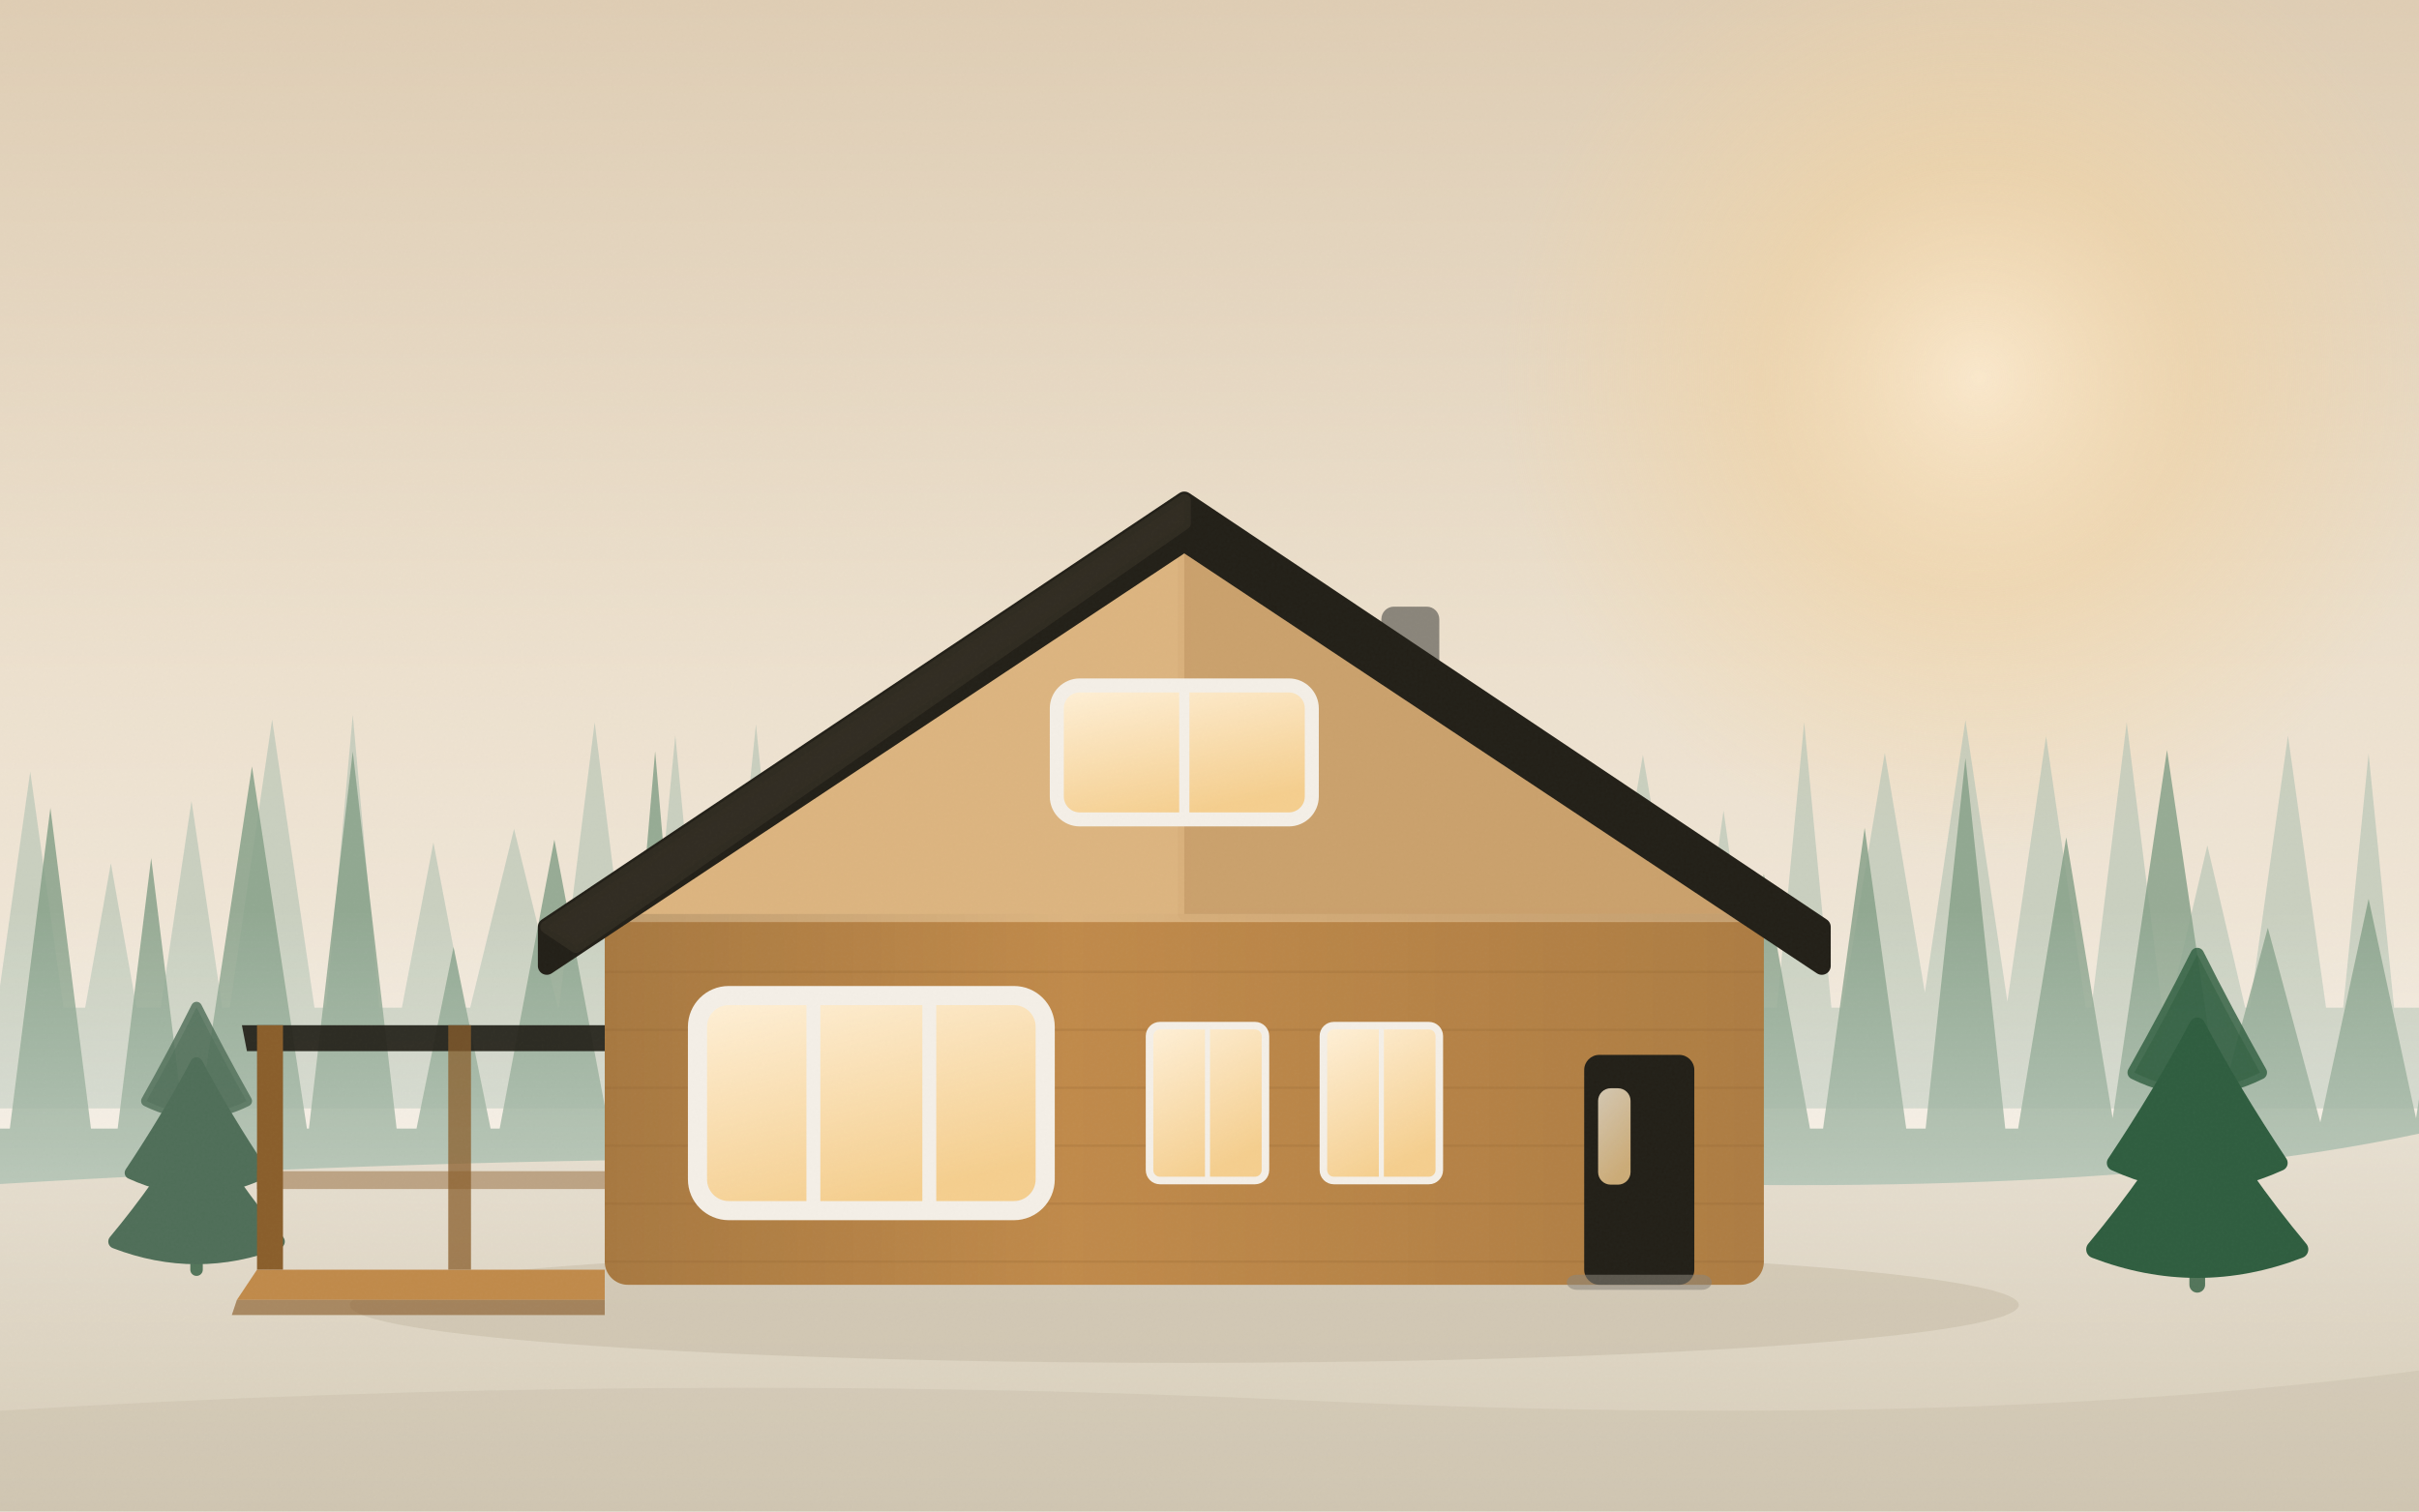
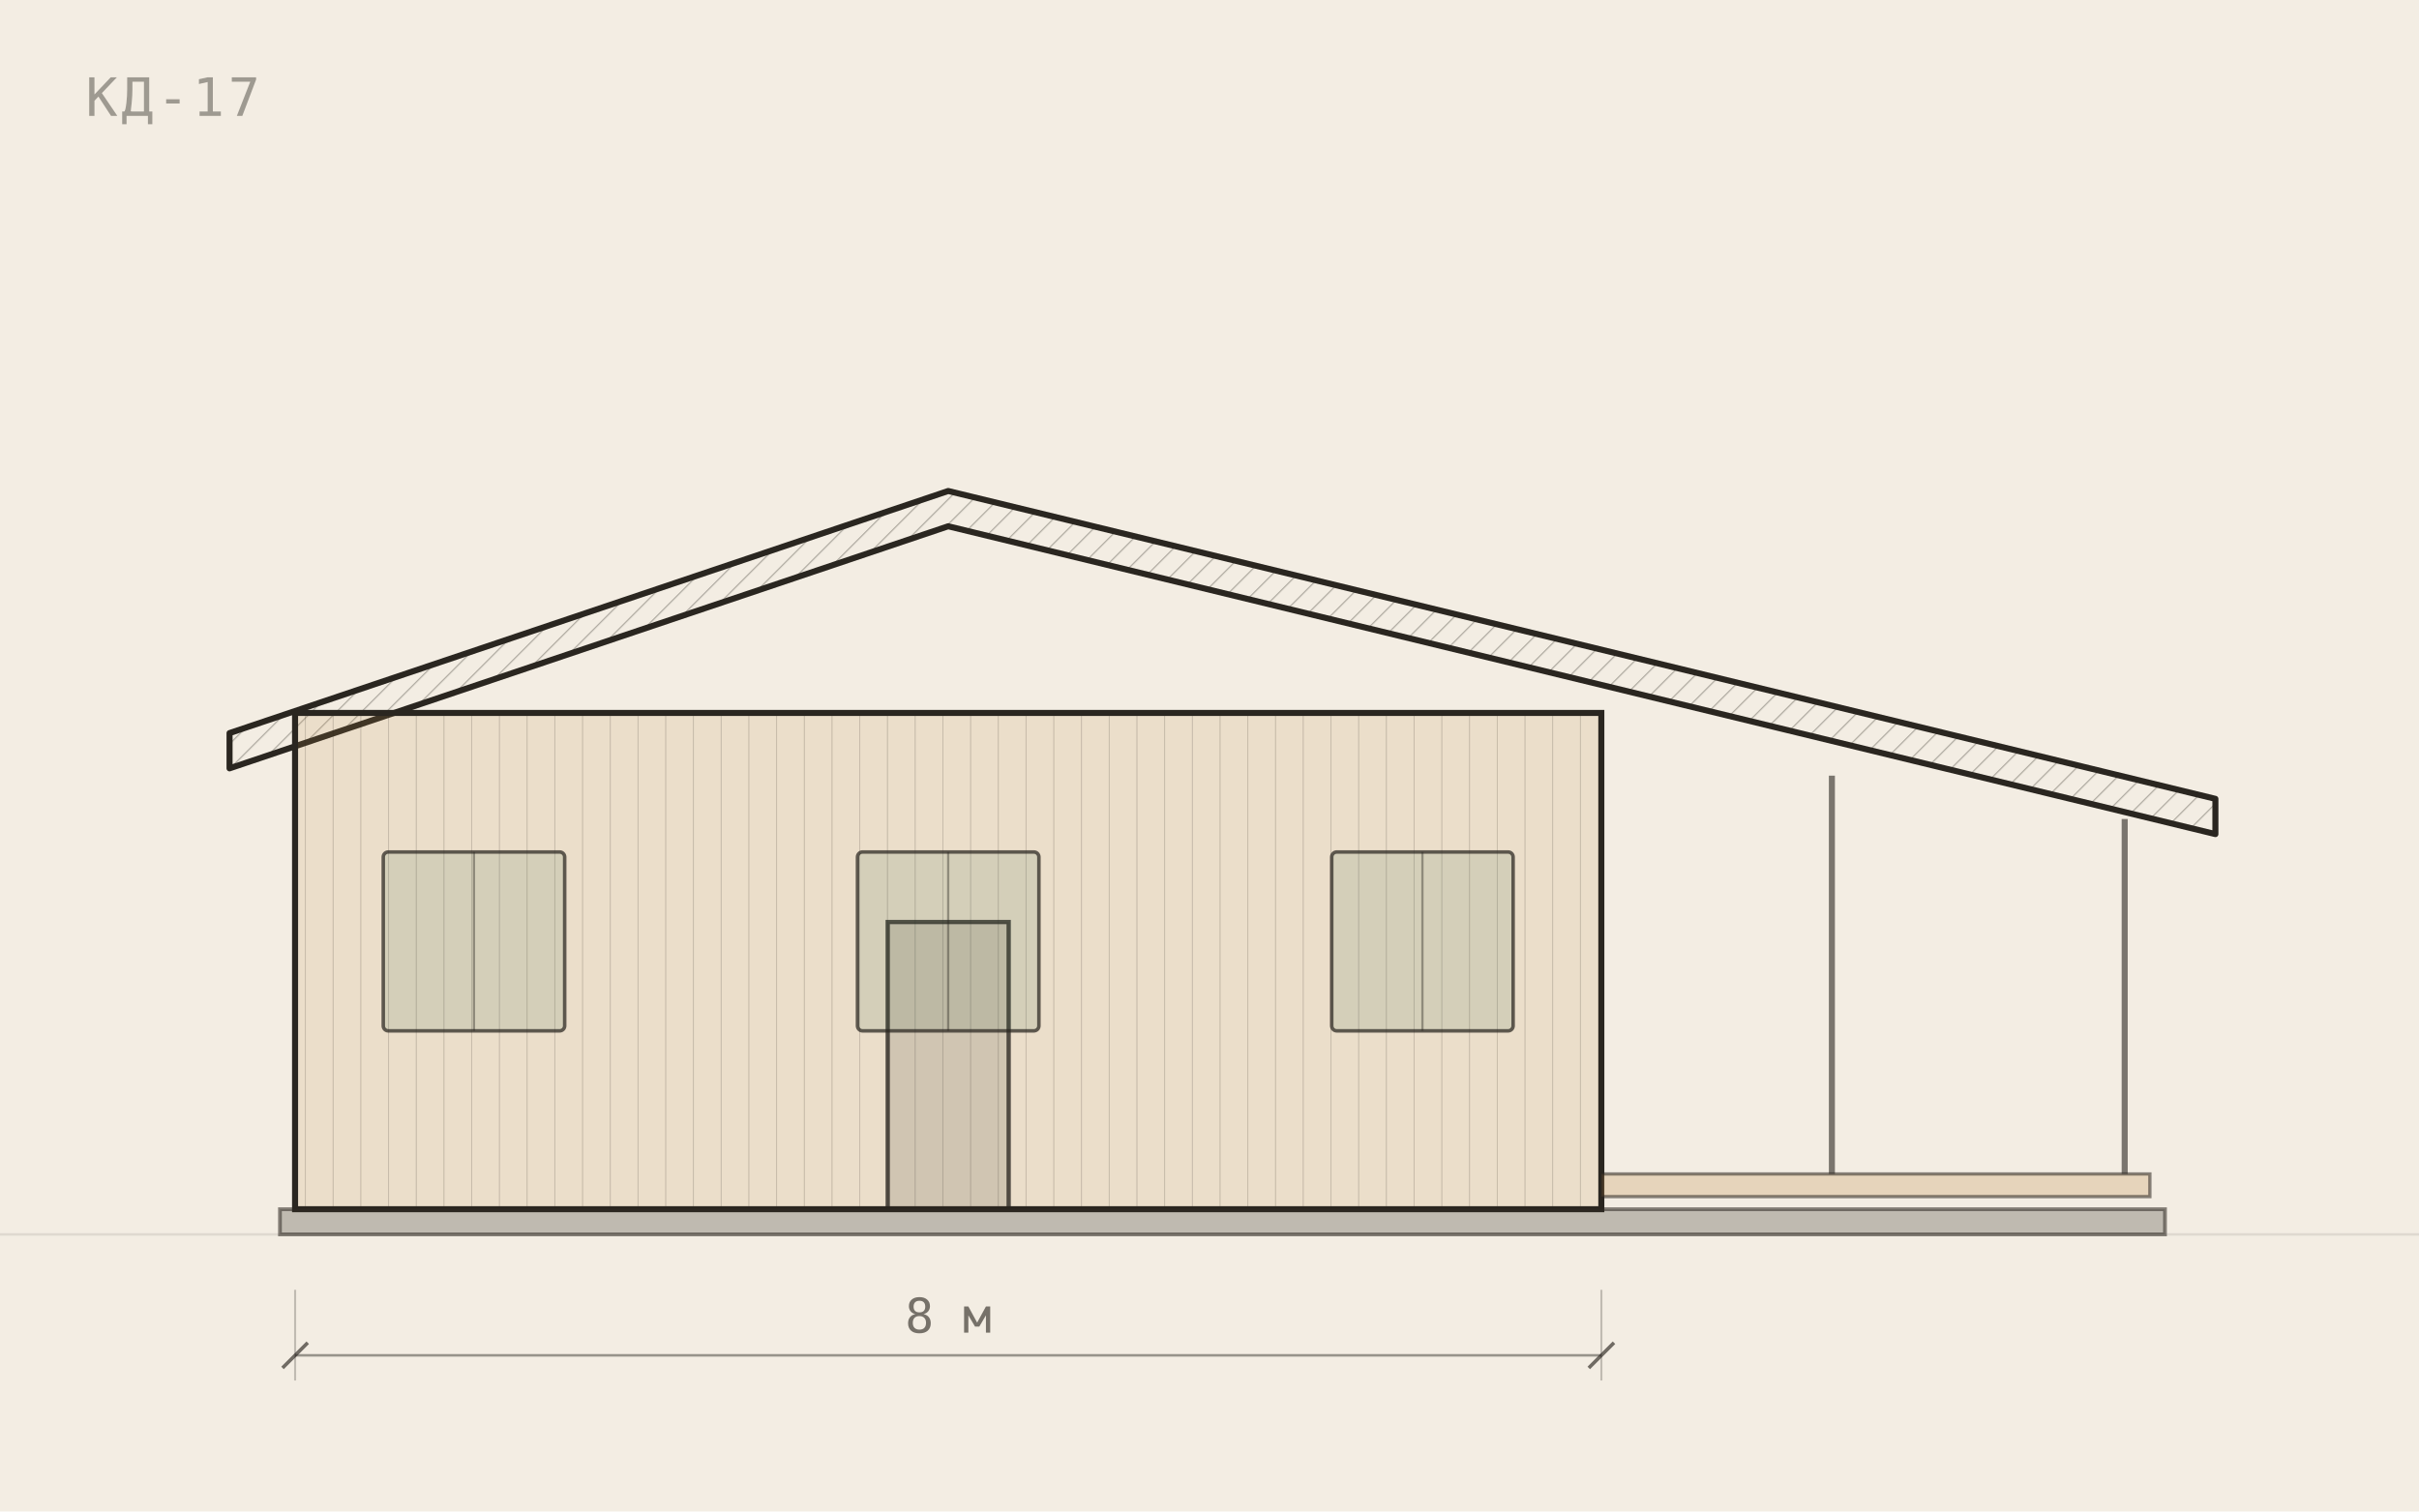
- <svg xmlns="http://www.w3.org/2000/svg" viewBox="0 0 960 600" role="img" aria-label="Каркасный дом КД-17, 8×10 м, 118 м²">
+ <svg xmlns="http://www.w3.org/2000/svg" viewBox="0 0 960 600" role="img" aria-label="Фасад каркасного дома КД-17, 8×10 м">
  <defs>
-     <linearGradient id="sky" x1="0" y1="0" x2="0" y2="1">
-       <stop offset="0" stop-color="#DFCDB4" />
-       <stop offset=".45" stop-color="#EDE1CE" />
-       <stop offset="1" stop-color="#F4EFE7" />
-     </linearGradient>
-     <radialGradient id="sunGlow" cx=".5" cy=".5" r=".5">
-       <stop offset="0" stop-color="#FBE9CC" stop-opacity=".95" />
-       <stop offset=".45" stop-color="#F2D3A2" stop-opacity=".55" />
-       <stop offset="1" stop-color="#F2D3A2" stop-opacity="0" />
-     </radialGradient>
-     <linearGradient id="glassGrad" x1="0" y1="0" x2=".4" y2="1">
-       <stop offset="0" stop-color="#FFF1D8" />
-       <stop offset="1" stop-color="#F5CE8E" />
-     </linearGradient>
-     <linearGradient id="wallShade" x1="0" y1="0" x2="1" y2="0">
-       <stop offset="0" stop-color="#000" stop-opacity=".13" />
-       <stop offset=".4" stop-color="#000" stop-opacity="0" />
-       <stop offset="1" stop-color="#000" stop-opacity=".10" />
-     </linearGradient>
-     <linearGradient id="mist" x1="0" y1="0" x2="0" y2="1">
-       <stop offset="0" stop-color="#fff" stop-opacity="0" />
-       <stop offset="1" stop-color="#fff" stop-opacity=".55" />
-     </linearGradient>
-     <linearGradient id="groundGrad" x1="0" y1="0" x2="0" y2="1">
-       <stop offset="0" stop-color="#E7DFD0" />
-       <stop offset="1" stop-color="#D6CCB8" />
-     </linearGradient>
-     <filter id="grain">
-       <feTurbulence type="fractalNoise" baseFrequency=".9" numOctaves="2" stitchTiles="stitch" />
-       <feColorMatrix type="saturate" values="0" />
-       <feComponentTransfer>
-         <feFuncA type="linear" slope=".055" />
-       </feComponentTransfer>
-     </filter>
-     <filter id="soft">
-       <feGaussianBlur stdDeviation="6" />
-     </filter>
+     <pattern id="hatch" width="7" height="7" patternTransform="rotate(45)" patternUnits="userSpaceOnUse">
+       <line x1="0" y1="0" x2="0" y2="7" stroke="#3A362C" stroke-width="1" stroke-opacity=".34" />
+     </pattern>
+     <pattern id="board" width="11" height="8" patternUnits="userSpaceOnUse">
+       <line x1="0" y1="0" x2="0" y2="8" stroke="#2A2620" stroke-width=".7" stroke-opacity=".2" />
+     </pattern>
  </defs>
-   <rect width="960" height="600" fill="url(#sky)" />
-   <circle cx="785.257" cy="150" r="190" fill="url(#sunGlow)" />
-   <path d="M-20 440 L-36.0 400.0 L-20.0 317.1 L-4.0 400.0 L-1.2 400.0 L12.0 306.3 L25.2 400.0 L33.8 400.0 L44.0 342.7 L54.2 400.0 L63.8 400.0 L76.0 317.9 L88.2 400.0 L91.2 400.0 L108.0 285.6 L124.8 400.0 L129.5 400.0 L140.0 283.8 L150.5 400.0 L159.5 400.0 L172.0 334.4 L184.5 400.0 L186.6 400.0 L204.0 329.0 L221.4 400.0 L221.8 400.0 L236.0 286.7 L250.2 400.0 L257.6 400.0 L268.0 291.9 L278.4 400.0 L288.5 400.0 L300.0 287.5 L311.5 400.0 L317.6 400.0 L332.0 316.1 L346.4 400.0 L352.9 400.0 L364.0 304.1 L375.1 400.0 L378.3 400.0 L396.0 295.6 L413.7 400.0 L410.9 400.0 L428.0 337.3 L445.1 400.0 L443.5 400.0 L460.0 316.9 L476.5 400.0 L479.3 400.0 L492.0 324.3 L504.7 400.0 L507.9 400.0 L524.0 292.1 L540.1 400.0 L540.6 400.0 L556.0 324.8 L571.4 400.0 L572.7 400.0 L588.0 334.3 L603.3 400.0 L609.8 400.0 L620.0 298.4 L630.2 400.0 L634.9 400.0 L652.0 299.6 L669.1 400.0 L673.0 400.0 L684.0 321.7 L695.0 400.0 L705.2 400.0 L716.0 286.7 L726.8 400.0 L731.1 400.0 L748.0 298.8 L764.9 400.0 L763.0 400.0 L780.0 285.8 L797.0 400.0 L796.3 400.0 L812.0 292.2 L827.7 400.0 L830.0 400.0 L844.0 286.7 L858.0 400.0 L861.0 400.0 L876.0 335.6 L891.0 400.0 L892.9 400.0 L908.0 292.0 L923.1 400.0 L929.9 400.0 L940.0 299.1 L950.1 400.0 L962.0 400.0 L972.0 288.7 L982.0 400.0 L1000 440 Z" fill="#B9C6B7" opacity="0.7" />
-   <path d="M-20 488 L-35.8 448.0 L-20.0 351.3 L-4.2 448.0 L3.9 448.0 L20.0 320.7 L36.1 448.0 L46.7 448.0 L60.0 340.6 L73.3 448.0 L78.2 448.0 L100.0 304.2 L121.8 448.0 L122.6 448.0 L140.0 298.3 L157.4 448.0 L165.3 448.0 L180.0 375.9 L194.7 448.0 L198.3 448.0 L220.0 333.3 L241.7 448.0 L247.1 448.0 L260.0 298.2 L272.9 448.0 L279.2 448.0 L300.0 321.9 L320.8 448.0 L321.4 448.0 L340.0 326.1 L358.6 448.0 L365.7 448.0 L380.0 319.5 L394.3 448.0 L406.5 448.0 L420.0 318.5 L433.5 448.0 L445.0 448.0 L460.0 351.1 L475.0 448.0 L478.7 448.0 L500.0 329.3 L521.3 448.0 L517.8 448.0 L540.0 317.0 L562.2 448.0 L566.4 448.0 L580.0 318.2 L593.6 448.0 L602.1 448.0 L620.0 327.1 L637.9 448.0 L647.1 448.0 L660.0 326.6 L672.9 448.0 L681.7 448.0 L700.0 346.9 L718.3 448.0 L723.5 448.0 L740.0 328.6 L756.5 448.0 L764.2 448.0 L780.0 300.9 L795.8 448.0 L800.9 448.0 L820.0 332.4 L839.1 448.0 L837.8 448.0 L860.0 297.7 L882.2 448.0 L878.5 448.0 L900.0 368.3 L921.5 448.0 L920.3 448.0 L940.0 356.8 L959.7 448.0 L958.2 448.0 L980.0 305.5 L1001.8 448.0 L1000 488 Z" fill="#87A189" opacity="0.85" />
-   <rect x="0" y="360" width="960" height="130" fill="url(#mist)" opacity=".7" />
-   <path d="M0 470 Q300 452 560 466 T960 450 V600 H0 Z" fill="url(#groundGrad)" />
-   <g transform="translate(78 504) scale(0.62)">
-     <rect x="-4" y="-24" width="8" height="28" rx="4" fill="#2F5D3F" opacity=".8" />
-     <path d="M0 -168 Q14 -140 32 -108 Q16 -100 0 -100 Q-16 -100 -32 -108 Q-14 -140 0 -168 Z" fill="#4F6E58" opacity=".9" stroke="#4F6E58" stroke-width="7" stroke-linejoin="round" stroke-opacity=".9" />
-     <path d="M0 -132 Q18 -98 42 -62 Q20 -52 0 -52 Q-20 -52 -42 -62 Q-18 -98 0 -132 Z" fill="#4F6E58" stroke="#4F6E58" stroke-width="8" stroke-linejoin="round" />
-     <path d="M0 -92 Q22 -54 52 -18 Q26 -8 0 -8 Q-26 -8 -52 -18 Q-22 -54 0 -92 Z" fill="#4F6E58" stroke="#4F6E58" stroke-width="9" stroke-linejoin="round" />
-   </g>
+   <rect width="960" height="600" fill="#F3EDE3" />
+   <line x1="0" y1="490" x2="960" y2="490" stroke="#2A2620" stroke-width="1" stroke-opacity=".1" />
+   <text x="34" y="46" font-family="Menlo, Consolas, monospace" font-size="21" letter-spacing="1.5" fill="#2A2620" fill-opacity=".42">КД-17</text>
  <g>
-     <ellipse cx="470" cy="518" rx="331.2" ry="23" fill="#C0B6A0" opacity=".45" />
+     <path d="M91.1 291.0 L376.3 194.9 L879.2 317.1 L879.2 331.1 L376.3 208.9 L91.1 305.0 Z" fill="url(#hatch)" stroke="#2A2620" stroke-width="2.4" stroke-linejoin="round" />
+     <rect x="117.1" y="283.0" width="518.4" height="197" fill="#C08A4A" fill-opacity=".16" />
+     <rect x="117.1" y="283.0" width="518.4" height="197" fill="url(#board)" />
+     <rect x="117.1" y="283.0" width="518.4" height="197" fill="none" stroke="#2A2620" stroke-width="2.4" />
+     <rect x="635.5" y="466.0" width="217.7" height="9" fill="#C08A4A" fill-opacity=".26" stroke="#2A2620" stroke-width="1.3" stroke-opacity=".55" />
+     <line x1="843.2" y1="466.0" x2="843.2" y2="325.1" stroke="#2A2620" stroke-width="2.4" stroke-opacity=".6" />
+     <line x1="727.0" y1="466.0" x2="727.0" y2="307.9" stroke="#2A2620" stroke-width="2.4" stroke-opacity=".6" />
+     <rect x="352.3" y="366.0" width="48" height="114" fill="#3A362C" fill-opacity=".15" stroke="#2A2620" stroke-width="1.7" stroke-opacity=".78" />
    <g>
-       <path d="M102 504 H240 V516 H94 Z" fill="#C08A4A" />
-       <path d="M94 516 H240 v6 H92 Z" fill="#8A5E2B" opacity=".65" />
-       <path d="M96 406.96 H240 v10.304 H98 Z" fill="#221F17" opacity=".92" />
-       <rect x="102" y="406.96" width="10.304" height="97.04" fill="#8A5E2B" />
-       <rect x="177.9" y="406.96" width="9.016" height="97.04" fill="#8A5E2B" opacity=".75" />
-       <rect x="102" y="464.9" width="138" height="7.084" fill="#8A5E2B" opacity=".45" />
-     </g>
-     <rect x="548.2" y="240.808" width="23" height="96.968" rx="5" fill="#8A857A" />
-     <rect x="240" y="362.8" width="460" height="147.2" rx="9.2" fill="#C08A4A" />
-     <polygon points="240,362.8 470,206.4 700,362.8" fill="#DCB47F" stroke="#DCB47F" stroke-width="6.44" stroke-linejoin="round" />
-     <polygon points="470,206.4 700,362.8 470,362.8" fill="#8A5E2B" opacity=".22" stroke="#8A5E2B" stroke-width="5.152" stroke-linejoin="round" stroke-opacity=".22" />
-     <rect x="240" y="362.8" width="460" height="147.2" rx="9.2" fill="url(#wallShade)" />
-     <line x1="240" y1="385.8" x2="700" y2="385.8" stroke="#8A5E2B" stroke-width=".9" opacity=".2" />
-     <line x1="240" y1="408.8" x2="700" y2="408.8" stroke="#8A5E2B" stroke-width=".9" opacity=".2" />
-     <line x1="240" y1="431.8" x2="700" y2="431.8" stroke="#8A5E2B" stroke-width=".9" opacity=".2" />
-     <line x1="240" y1="454.8" x2="700" y2="454.8" stroke="#8A5E2B" stroke-width=".9" opacity=".2" />
-     <line x1="240" y1="477.8" x2="700" y2="477.8" stroke="#8A5E2B" stroke-width=".9" opacity=".2" />
-     <line x1="240" y1="500.8" x2="700" y2="500.8" stroke="#8A5E2B" stroke-width=".9" opacity=".2" />
-     <path d="M217 367.952 L470 198.672 L723 367.952 L723 383.408 L470 215.416 L217 383.408 Z" fill="#221F17" stroke="#221F17" stroke-width="7.084" stroke-linejoin="round" />
-     <path d="M217 367.952 L470 198.672 L470 207.688 L228.5 375.68  Z" fill="#332E23" opacity=".9" stroke="#332E23" stroke-width="5.152" stroke-linejoin="round" stroke-opacity=".9" />
-     <g>
-       <rect x="419.4" y="272.088" width="101.2" height="53.176" rx="9.108" fill="url(#glassGrad)" />
-       <line x1="470" y1="272.088" x2="470" y2="325.264" stroke="#F4EFE7" stroke-width="4.048" />
-       <rect x="419.4" y="272.088" width="101.2" height="53.176" rx="9.108" fill="none" stroke="#F4EFE7" stroke-width="5.566" stroke-linejoin="round" />
+       <rect x="152.1" y="338.2" width="72" height="71" rx="2" fill="#2F5D3F" fill-opacity=".12" stroke="#2A2620" stroke-width="1.4" stroke-opacity=".72" />
+       <line x1="188.1" y1="338.2" x2="188.1" y2="409.2" stroke="#2A2620" stroke-width=".9" stroke-opacity=".4" />
    </g>
    <g>
-       <rect x="276.8" y="395.184" width="138" height="85.376" rx="12.42" fill="url(#glassGrad)" />
-       <line x1="322.8" y1="395.184" x2="322.8" y2="480.56" stroke="#F4EFE7" stroke-width="5.52" />
-       <line x1="368.8" y1="395.184" x2="368.8" y2="480.56" stroke="#F4EFE7" stroke-width="5.52" />
-       <rect x="276.8" y="395.184" width="138" height="85.376" rx="12.42" fill="none" stroke="#F4EFE7" stroke-width="7.59" stroke-linejoin="round" />
+       <rect x="340.3" y="338.2" width="72" height="71" rx="2" fill="#2F5D3F" fill-opacity=".12" stroke="#2A2620" stroke-width="1.4" stroke-opacity=".72" />
+       <line x1="376.3" y1="338.2" x2="376.3" y2="409.2" stroke="#2A2620" stroke-width=".9" stroke-opacity=".4" />
    </g>
    <g>
-       <rect x="456.2" y="407.137" width="46" height="61.471" rx="4.14" fill="url(#glassGrad)" />
-       <line x1="479.2" y1="407.137" x2="479.2" y2="468.607" stroke="#F4EFE7" stroke-width="2" />
-       <rect x="456.2" y="407.137" width="46" height="61.471" rx="4.14" fill="none" stroke="#F4EFE7" stroke-width="3" stroke-linejoin="round" />
+       <rect x="528.5" y="338.2" width="72" height="71" rx="2" fill="#2F5D3F" fill-opacity=".12" stroke="#2A2620" stroke-width="1.4" stroke-opacity=".72" />
+       <line x1="564.5" y1="338.2" x2="564.5" y2="409.2" stroke="#2A2620" stroke-width=".9" stroke-opacity=".4" />
    </g>
+     <rect x="111.1" y="480.0" width="748.1" height="10" fill="#3A362C" fill-opacity=".28" stroke="#2A2620" stroke-width="1.5" stroke-opacity=".55" />
    <g>
-       <rect x="525.2" y="407.137" width="46" height="61.471" rx="4.14" fill="url(#glassGrad)" />
-       <line x1="548.2" y1="407.137" x2="548.2" y2="468.607" stroke="#F4EFE7" stroke-width="2" />
-       <rect x="525.2" y="407.137" width="46" height="61.471" rx="4.14" fill="none" stroke="#F4EFE7" stroke-width="3" stroke-linejoin="round" />
-     </g>
-     <g>
-       <rect x="628.7" y="418.736" width="43.7" height="91.264" rx="6" fill="#221F17" />
-       <rect x="634.22" y="431.984" width="12.88" height="38.272" rx="5" fill="url(#glassGrad)" opacity=".8" />
-       <rect x="621.8" y="506" width="57.5" height="6" rx="4" fill="#8A857A" opacity=".55" />
+       <line x1="117.12" y1="538" x2="635.52" y2="538" stroke="#2A2620" stroke-width="1" stroke-opacity=".45" />
+       <path d="M112.12 543 L122.12 533" stroke="#2A2620" stroke-width="1.4" stroke-opacity=".65" />
+       <path d="M630.52 543 L640.52 533" stroke="#2A2620" stroke-width="1.4" stroke-opacity=".65" />
+       <line x1="117.12" y1="512" x2="117.12" y2="548" stroke="#2A2620" stroke-width=".8" stroke-opacity=".25" />
+       <line x1="635.52" y1="512" x2="635.52" y2="548" stroke="#2A2620" stroke-width=".8" stroke-opacity=".25" />
+       <text x="376.32" y="529" text-anchor="middle" font-family="Menlo, Consolas, monospace" font-size="19" fill="#2A2620" fill-opacity=".62">8 м</text>
    </g>
  </g>
-   <g transform="translate(872 510) scale(0.78)">
-     <rect x="-4" y="-24" width="8" height="28" rx="4" fill="#2F5D3F" opacity=".8" />
-     <path d="M0 -168 Q14 -140 32 -108 Q16 -100 0 -100 Q-16 -100 -32 -108 Q-14 -140 0 -168 Z" fill="#2F5D3F" opacity=".9" stroke="#2F5D3F" stroke-width="7" stroke-linejoin="round" stroke-opacity=".9" />
-     <path d="M0 -132 Q18 -98 42 -62 Q20 -52 0 -52 Q-20 -52 -42 -62 Q-18 -98 0 -132 Z" fill="#2F5D3F" stroke="#2F5D3F" stroke-width="8" stroke-linejoin="round" />
-     <path d="M0 -92 Q22 -54 52 -18 Q26 -8 0 -8 Q-26 -8 -52 -18 Q-22 -54 0 -92 Z" fill="#2F5D3F" stroke="#2F5D3F" stroke-width="9" stroke-linejoin="round" />
-   </g>
-   <path d="M0 560 Q260 544 520 556 T960 544 V600 H0 Z" fill="#C0B6A0" opacity=".3" />
-   <rect width="960" height="600" filter="url(#grain)" opacity=".45" />
</svg>
